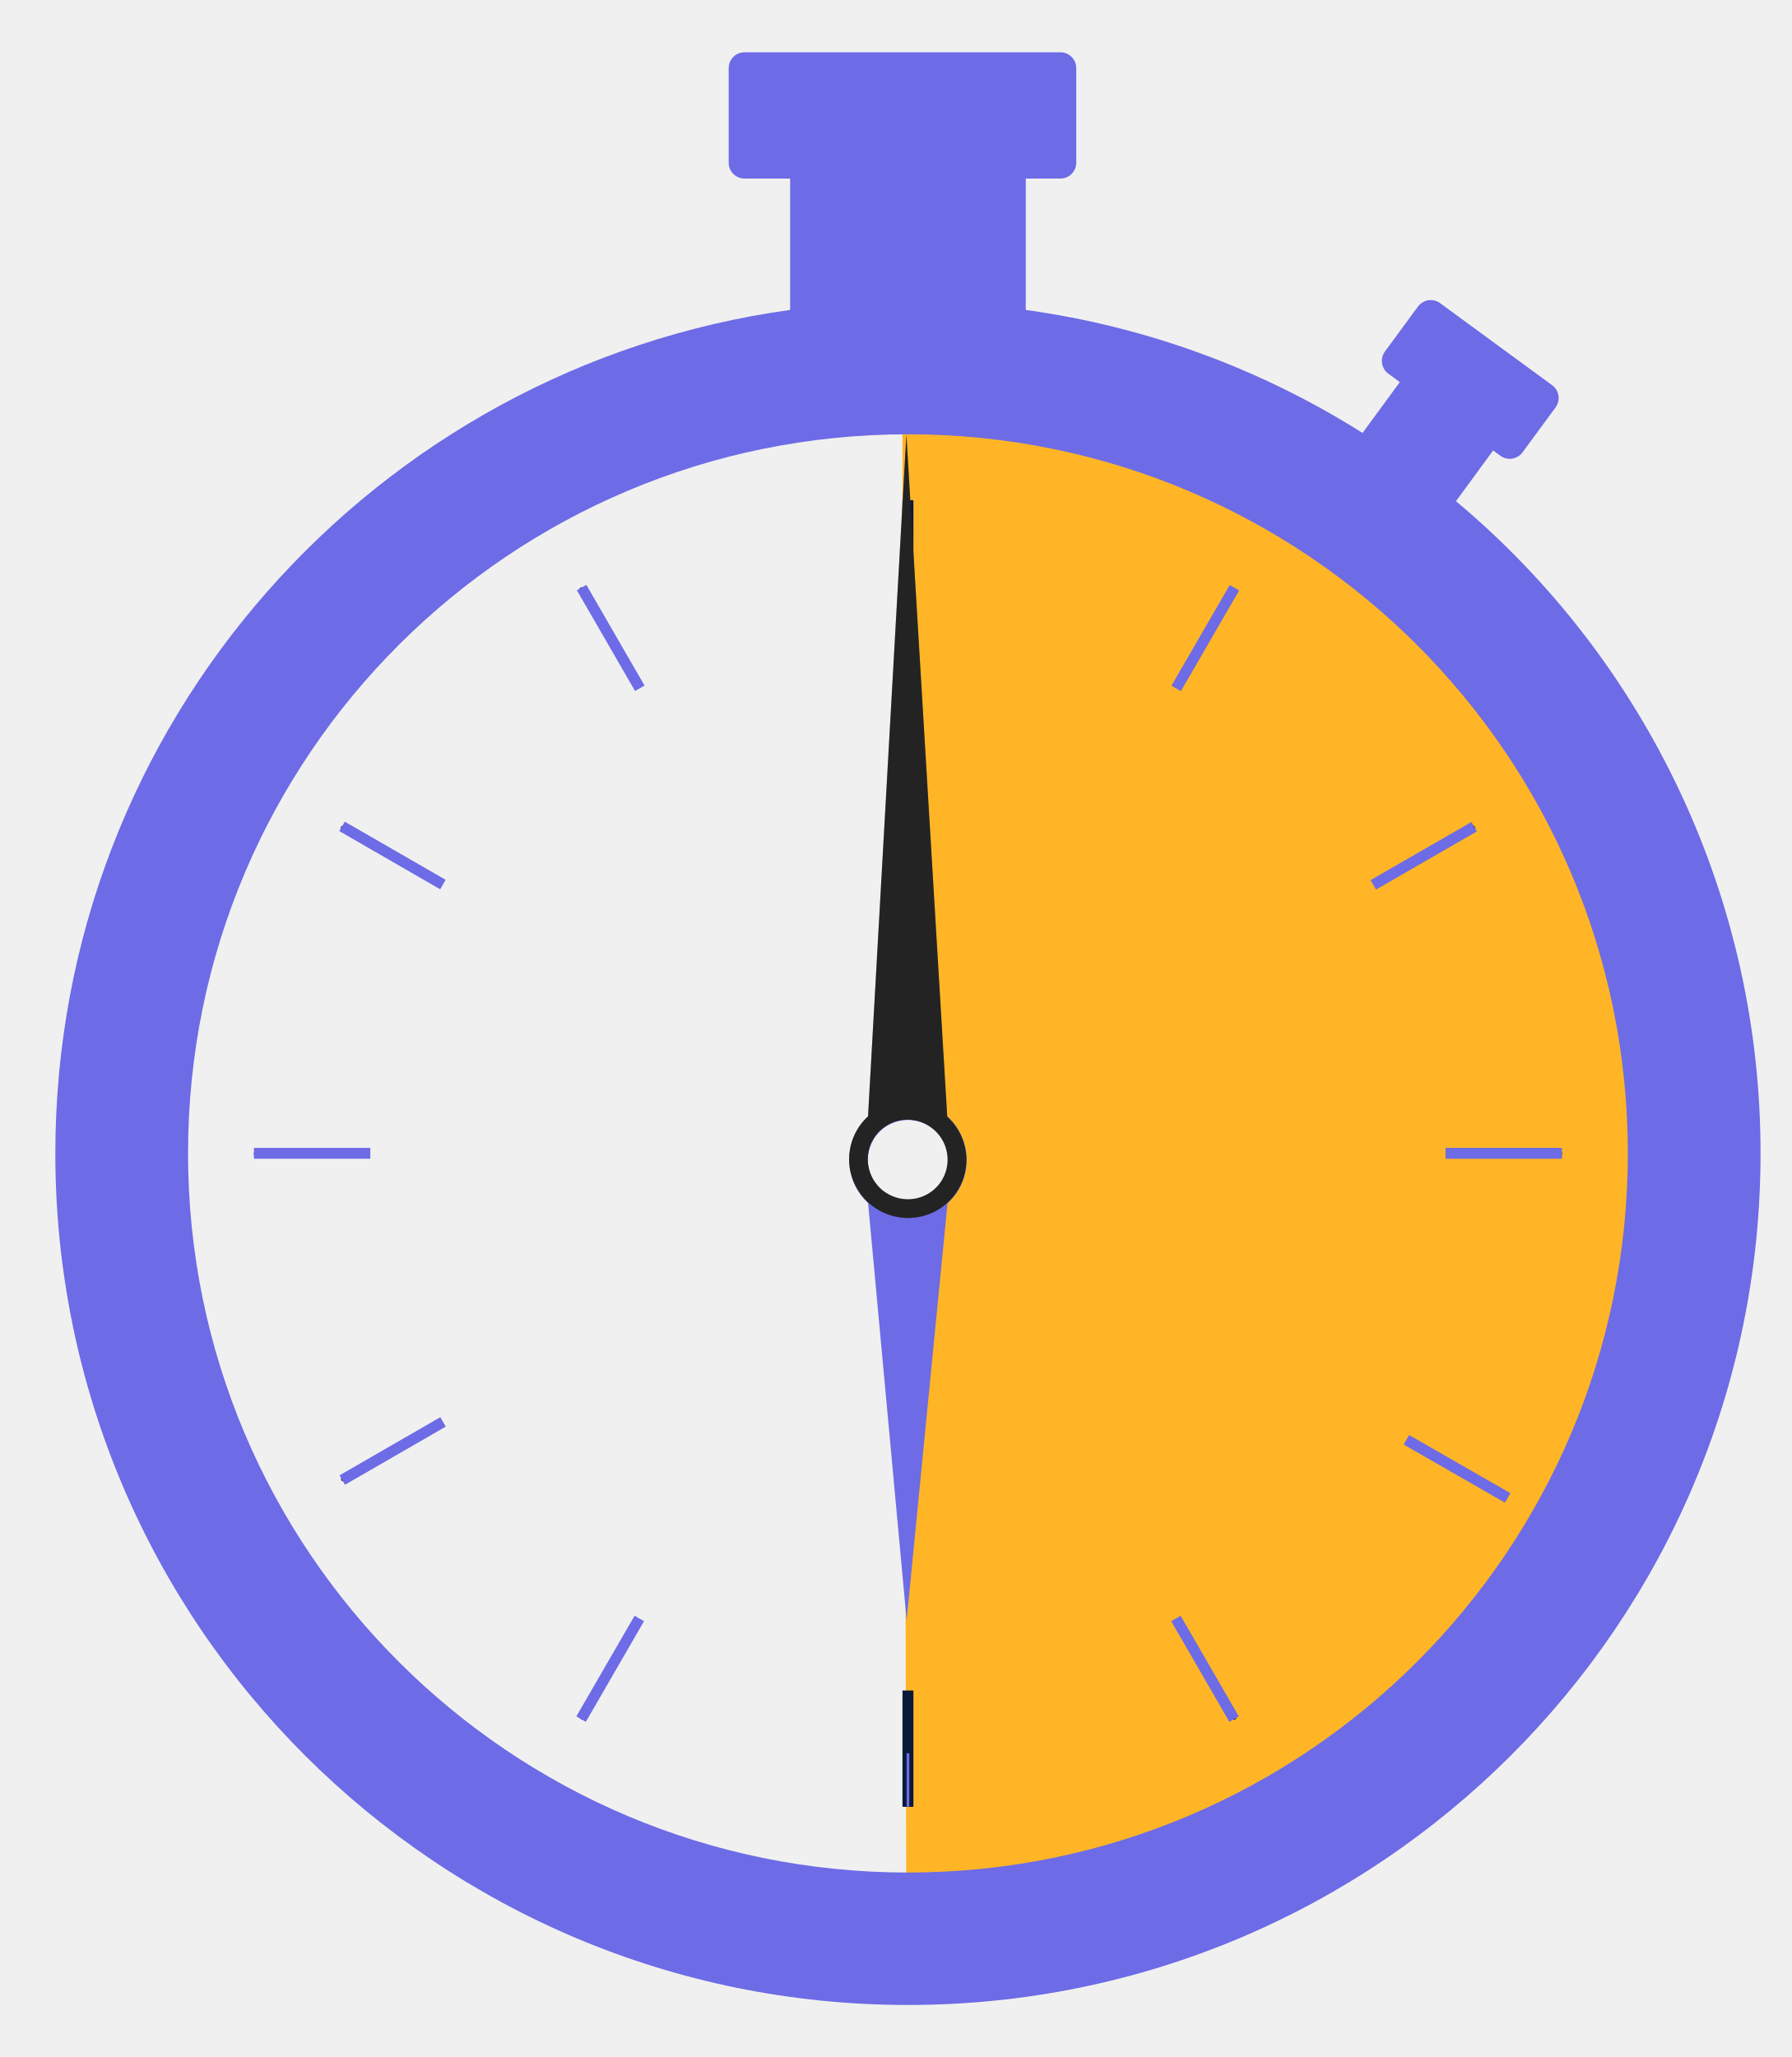
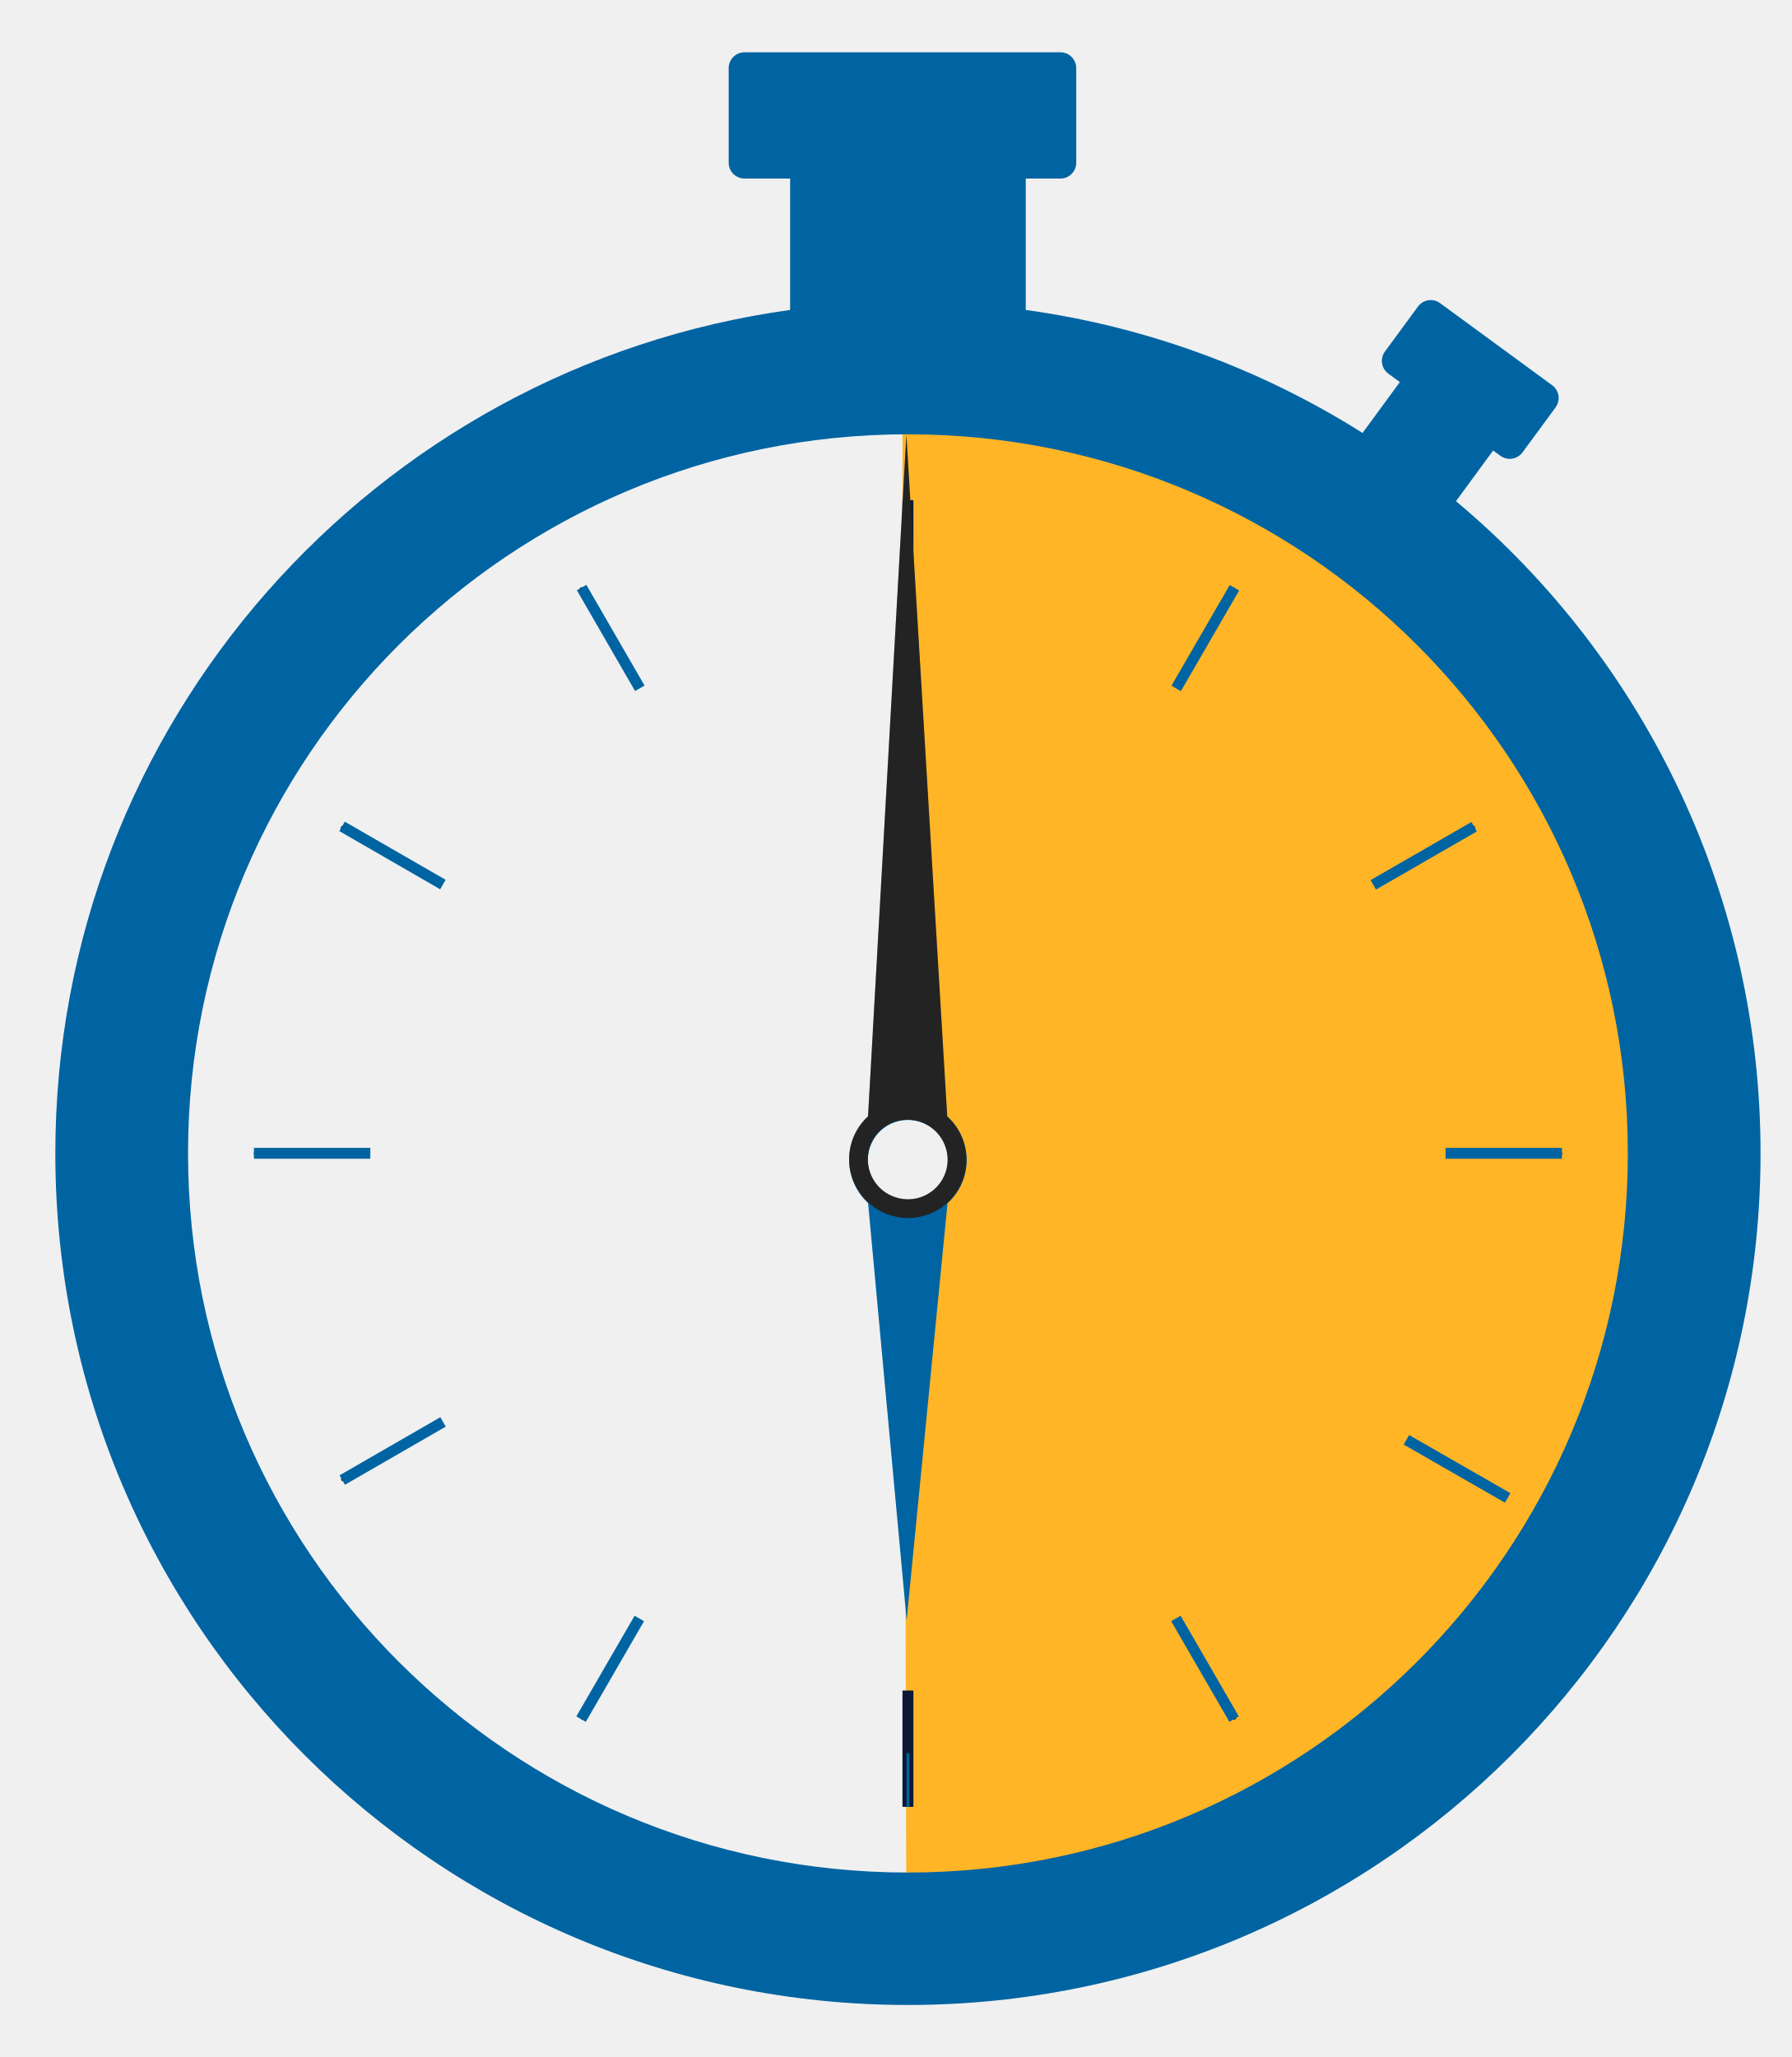
<svg xmlns="http://www.w3.org/2000/svg" width="27" height="31" viewBox="0 0 27 31" fill="none">
  <g clip-path="url(#clip0_107_16732)">
    <path d="M24.557 11.326C24.557 11.326 21.244 4.934 13.601 5.008V16.638C14 16.678 13.81 16.794 14.109 16.843L14.414 17.041C14.584 17.411 14.219 17.647 14.34 17.932L14.05 18.286C13.819 18.612 13.915 18.354 13.725 18.589V18.461C13.693 18.458 13.664 18.454 13.635 18.449L13.661 29.921H13.811C13.811 29.921 20.61 30.226 24.492 23.714C24.492 23.714 28.319 17.799 24.557 11.326Z" fill="#FFB526" />
    <path d="M13.766 7.538H13.601V9.29H13.766V7.538Z" fill="#0B1938" />
    <path d="M13.766 25.477H13.601V27.23H13.766V25.477Z" fill="#0B1938" />
    <path d="M13.704 7.537H13.663V8.344H13.704V7.537Z" fill="#0B1938" />
-     <path d="M13.704 26.422H13.663V27.228H13.704V26.422Z" fill="#6D6BE6" />
+     <path d="M13.704 26.422H13.663V27.228H13.704V26.422Z" fill="#0064A2" />
    <path d="M8.769 8.846L8.733 8.866L9.137 9.565L9.172 9.544L8.769 8.846Z" fill="#0B1938" />
    <path d="M18.228 25.202L18.192 25.223L18.596 25.921L18.632 25.901L18.228 25.202Z" fill="#0B1938" />
    <path d="M5.151 12.446L5.13 12.481L5.83 12.885L5.85 12.849L5.151 12.446Z" fill="#0B1938" />
    <path d="M21.528 21.887L21.508 21.923L22.207 22.326L22.227 22.291L21.528 21.887Z" fill="#0B1938" />
    <path d="M4.634 17.363H3.827V17.404H4.634V17.363Z" fill="#0B1938" />
    <path d="M23.541 17.363H22.733V17.404H23.541V17.363Z" fill="#0B1938" />
    <path d="M5.157 22.325L5.136 22.289L5.836 21.886L5.856 21.921L5.157 22.325Z" fill="#0B1938" />
    <path d="M22.216 12.443L21.517 12.846L21.537 12.881L22.237 12.478L22.216 12.443Z" fill="#0B1938" />
    <path d="M9.144 25.201L8.741 25.899L8.776 25.92L9.18 25.221L9.144 25.201Z" fill="#0B1938" />
    <path d="M18.585 8.85L18.181 9.549L18.217 9.569L18.62 8.871L18.585 8.85Z" fill="#0B1938" />
-     <path d="M8.837 8.814L8.694 8.896L9.571 10.414L9.714 10.332L8.837 8.814Z" fill="#6D6BE6" />
-     <path d="M17.793 24.35L17.651 24.432L18.528 25.949L18.67 25.867L17.793 24.35Z" fill="#6D6BE6" />
-     <path d="M5.196 12.383L5.114 12.525L6.634 13.402L6.716 13.259L5.196 12.383Z" fill="#6D6BE6" />
-     <path d="M21.237 21.627L21.155 21.77L22.681 22.646L22.764 22.503L21.237 21.627Z" fill="#6D6BE6" />
-     <path d="M5.581 17.299H3.827V17.463H5.581V17.299Z" fill="#6D6BE6" />
-     <path d="M23.54 17.299H21.786V17.463H23.54V17.299Z" fill="#6D6BE6" />
-     <path d="M6.636 21.358L5.117 22.234L5.199 22.376L6.718 21.5L6.636 21.358Z" fill="#6D6BE6" />
-     <path d="M22.176 12.388L20.656 13.264L20.738 13.406L22.258 12.53L22.176 12.388Z" fill="#6D6BE6" />
-     <path d="M9.564 24.35L8.686 25.867L8.829 25.949L9.706 24.432L9.564 24.35Z" fill="#6D6BE6" />
-     <path d="M18.533 8.817L17.655 10.334L17.797 10.416L18.675 8.899L18.533 8.817Z" fill="#6D6BE6" />
-     <path d="M13.664 24.419L14.28 18.135C14.347 18.074 14.404 18.003 14.45 17.926C14.567 17.723 14.6 17.481 14.539 17.255C14.479 17.028 14.331 16.834 14.128 16.716C13.925 16.599 13.684 16.566 13.457 16.626C13.229 16.686 13.036 16.834 12.917 17.037C12.816 17.211 12.778 17.414 12.808 17.613C12.838 17.812 12.935 17.994 13.083 18.131L13.664 24.419ZM13.162 17.178C13.242 17.04 13.374 16.94 13.529 16.899C13.683 16.858 13.848 16.88 13.986 16.96C14.125 17.04 14.225 17.172 14.266 17.327C14.307 17.481 14.286 17.645 14.205 17.784C14.125 17.922 13.993 18.022 13.838 18.063C13.683 18.104 13.519 18.082 13.38 18.002C13.242 17.922 13.141 17.79 13.1 17.636C13.059 17.481 13.081 17.317 13.162 17.178Z" fill="#6D6BE6" />
+     <path d="M8.837 8.814L8.694 8.896L9.571 10.414L9.714 10.332L8.837 8.814Z" fill="#0064A2" />
+     <path d="M17.793 24.35L17.651 24.432L18.528 25.949L18.67 25.867L17.793 24.35Z" fill="#0064A2" />
+     <path d="M5.196 12.383L5.114 12.525L6.634 13.402L6.716 13.259L5.196 12.383Z" fill="#0064A2" />
+     <path d="M21.237 21.627L21.155 21.77L22.681 22.646L22.764 22.503L21.237 21.627Z" fill="#0064A2" />
+     <path d="M5.581 17.299H3.827V17.463H5.581V17.299Z" fill="#0064A2" />
+     <path d="M23.54 17.299H21.786V17.463H23.54V17.299Z" fill="#0064A2" />
+     <path d="M6.636 21.358L5.117 22.234L5.199 22.376L6.718 21.5L6.636 21.358Z" fill="#0064A2" />
+     <path d="M22.176 12.388L20.656 13.264L20.738 13.406L22.258 12.53L22.176 12.388Z" fill="#0064A2" />
+     <path d="M9.564 24.35L8.686 25.867L8.829 25.949L9.706 24.432L9.564 24.35Z" fill="#0064A2" />
+     <path d="M18.533 8.817L17.655 10.334L17.797 10.416L18.675 8.899L18.533 8.817Z" fill="#0064A2" />
+     <path d="M13.664 24.419L14.28 18.135C14.347 18.074 14.404 18.003 14.45 17.926C14.567 17.723 14.6 17.481 14.539 17.255C14.479 17.028 14.331 16.834 14.128 16.716C13.925 16.599 13.684 16.566 13.457 16.626C13.229 16.686 13.036 16.834 12.917 17.037C12.816 17.211 12.778 17.414 12.808 17.613C12.838 17.812 12.935 17.994 13.083 18.131L13.664 24.419ZM13.162 17.178C13.242 17.04 13.374 16.94 13.529 16.899C13.683 16.858 13.848 16.88 13.986 16.96C14.125 17.04 14.225 17.172 14.266 17.327C14.307 17.481 14.286 17.645 14.205 17.784C14.125 17.922 13.993 18.022 13.838 18.063C13.683 18.104 13.519 18.082 13.38 18.002C13.242 17.922 13.141 17.79 13.1 17.636C13.059 17.481 13.081 17.317 13.162 17.178Z" fill="#0064A2" />
    <path d="M13.66 6.55L13.082 16.824C12.951 16.943 12.86 17.099 12.82 17.272C12.78 17.445 12.793 17.626 12.858 17.791C12.923 17.957 13.036 18.099 13.183 18.2C13.331 18.301 13.505 18.355 13.683 18.356C13.861 18.356 14.034 18.303 14.181 18.204C14.328 18.104 14.441 17.962 14.505 17.797C14.569 17.632 14.582 17.451 14.541 17.279C14.5 17.105 14.408 16.949 14.276 16.828L13.66 6.55ZM14.202 17.775C14.143 17.878 14.054 17.96 13.948 18.012C13.841 18.065 13.721 18.084 13.603 18.068C13.485 18.052 13.374 18.002 13.284 17.924C13.195 17.845 13.13 17.742 13.099 17.627C13.068 17.513 13.071 17.391 13.109 17.279C13.147 17.167 13.218 17.069 13.312 16.997C13.406 16.925 13.52 16.882 13.639 16.875C13.758 16.868 13.876 16.895 13.979 16.955C14.118 17.035 14.219 17.166 14.261 17.32C14.303 17.474 14.281 17.638 14.202 17.775Z" fill="#2C2C2C" />
    <path d="M13.66 6.55L13.082 16.824C12.951 16.943 12.86 17.099 12.82 17.272C12.78 17.445 12.793 17.626 12.858 17.791C12.923 17.957 13.036 18.099 13.183 18.2C13.331 18.301 13.505 18.355 13.683 18.356C13.861 18.356 14.034 18.303 14.181 18.204C14.328 18.104 14.441 17.962 14.505 17.797C14.569 17.632 14.582 17.451 14.541 17.279C14.5 17.105 14.408 16.949 14.276 16.828L13.66 6.55ZM14.202 17.775C14.143 17.878 14.054 17.96 13.948 18.012C13.841 18.065 13.721 18.084 13.603 18.068C13.485 18.052 13.374 18.002 13.284 17.924C13.195 17.845 13.13 17.742 13.099 17.627C13.068 17.513 13.071 17.391 13.109 17.279C13.147 17.167 13.218 17.069 13.312 16.997C13.406 16.925 13.52 16.882 13.639 16.875C13.758 16.868 13.876 16.895 13.979 16.955C14.118 17.035 14.219 17.166 14.261 17.32C14.303 17.474 14.281 17.638 14.202 17.775Z" fill="black" fill-opacity="0.2" />
-     <path d="M21.943 7.553L22.503 6.789L22.611 6.868C22.637 6.887 22.666 6.9 22.696 6.908C22.727 6.915 22.758 6.917 22.79 6.912C22.821 6.907 22.85 6.896 22.877 6.88C22.904 6.864 22.928 6.842 22.946 6.817L23.444 6.14C23.462 6.114 23.476 6.086 23.483 6.055C23.491 6.025 23.492 5.993 23.488 5.962C23.483 5.931 23.472 5.901 23.455 5.874C23.439 5.847 23.418 5.824 23.392 5.805L21.704 4.569C21.679 4.55 21.65 4.537 21.62 4.529C21.589 4.522 21.558 4.52 21.526 4.525C21.495 4.53 21.465 4.541 21.439 4.557C21.412 4.574 21.388 4.595 21.37 4.62L20.873 5.297C20.854 5.323 20.84 5.351 20.833 5.382C20.826 5.412 20.824 5.444 20.829 5.475C20.834 5.506 20.844 5.536 20.861 5.563C20.877 5.59 20.898 5.613 20.924 5.632L21.097 5.758L20.535 6.525C18.994 5.552 17.264 4.92 15.459 4.671V2.691H15.981C16.045 2.691 16.106 2.666 16.15 2.621C16.195 2.577 16.22 2.516 16.22 2.453V1.027C16.22 0.964 16.195 0.903 16.15 0.858C16.106 0.813 16.045 0.788 15.981 0.788H11.221C11.158 0.788 11.097 0.813 11.052 0.858C11.007 0.903 10.982 0.964 10.982 1.027V2.453C10.982 2.516 11.007 2.577 11.052 2.621C11.097 2.666 11.158 2.691 11.221 2.691H11.908V4.671C5.651 5.536 0.834 10.897 0.834 17.383C0.834 24.47 6.587 30.216 13.683 30.216C20.78 30.216 26.533 24.47 26.533 17.383C26.535 15.508 26.125 13.657 25.331 11.958C24.538 10.26 23.381 8.756 21.943 7.553ZM13.683 28.22C7.691 28.22 2.834 23.369 2.834 17.381C2.834 11.394 7.691 6.545 13.683 6.545C19.675 6.545 24.533 11.397 24.533 17.381C24.533 23.366 19.675 28.22 13.683 28.22Z" fill="#6D6BE6" />
+     <path d="M21.943 7.553L22.503 6.789L22.611 6.868C22.637 6.887 22.666 6.9 22.696 6.908C22.727 6.915 22.758 6.917 22.79 6.912C22.821 6.907 22.85 6.896 22.877 6.88C22.904 6.864 22.928 6.842 22.946 6.817L23.444 6.14C23.462 6.114 23.476 6.086 23.483 6.055C23.491 6.025 23.492 5.993 23.488 5.962C23.483 5.931 23.472 5.901 23.455 5.874C23.439 5.847 23.418 5.824 23.392 5.805L21.704 4.569C21.679 4.55 21.65 4.537 21.62 4.529C21.589 4.522 21.558 4.52 21.526 4.525C21.495 4.53 21.465 4.541 21.439 4.557C21.412 4.574 21.388 4.595 21.37 4.62L20.873 5.297C20.854 5.323 20.84 5.351 20.833 5.382C20.826 5.412 20.824 5.444 20.829 5.475C20.834 5.506 20.844 5.536 20.861 5.563C20.877 5.59 20.898 5.613 20.924 5.632L21.097 5.758L20.535 6.525C18.994 5.552 17.264 4.92 15.459 4.671V2.691H15.981C16.045 2.691 16.106 2.666 16.15 2.621C16.195 2.577 16.22 2.516 16.22 2.453V1.027C16.22 0.964 16.195 0.903 16.15 0.858C16.106 0.813 16.045 0.788 15.981 0.788H11.221C11.158 0.788 11.097 0.813 11.052 0.858C11.007 0.903 10.982 0.964 10.982 1.027V2.453C10.982 2.516 11.007 2.577 11.052 2.621C11.097 2.666 11.158 2.691 11.221 2.691H11.908V4.671C5.651 5.536 0.834 10.897 0.834 17.383C0.834 24.47 6.587 30.216 13.683 30.216C20.78 30.216 26.533 24.47 26.533 17.383C26.535 15.508 26.125 13.657 25.331 11.958C24.538 10.26 23.381 8.756 21.943 7.553ZM13.683 28.22C7.691 28.22 2.834 23.369 2.834 17.381C2.834 11.394 7.691 6.545 13.683 6.545C19.675 6.545 24.533 11.397 24.533 17.381C24.533 23.366 19.675 28.22 13.683 28.22Z" fill="#0064A2" />
  </g>
  <defs>
    <clipPath id="clip0_107_16732">
      <rect width="25.699" height="29.43" fill="white" transform="translate(0.83374 0.787109)" />
    </clipPath>
  </defs>
</svg>
